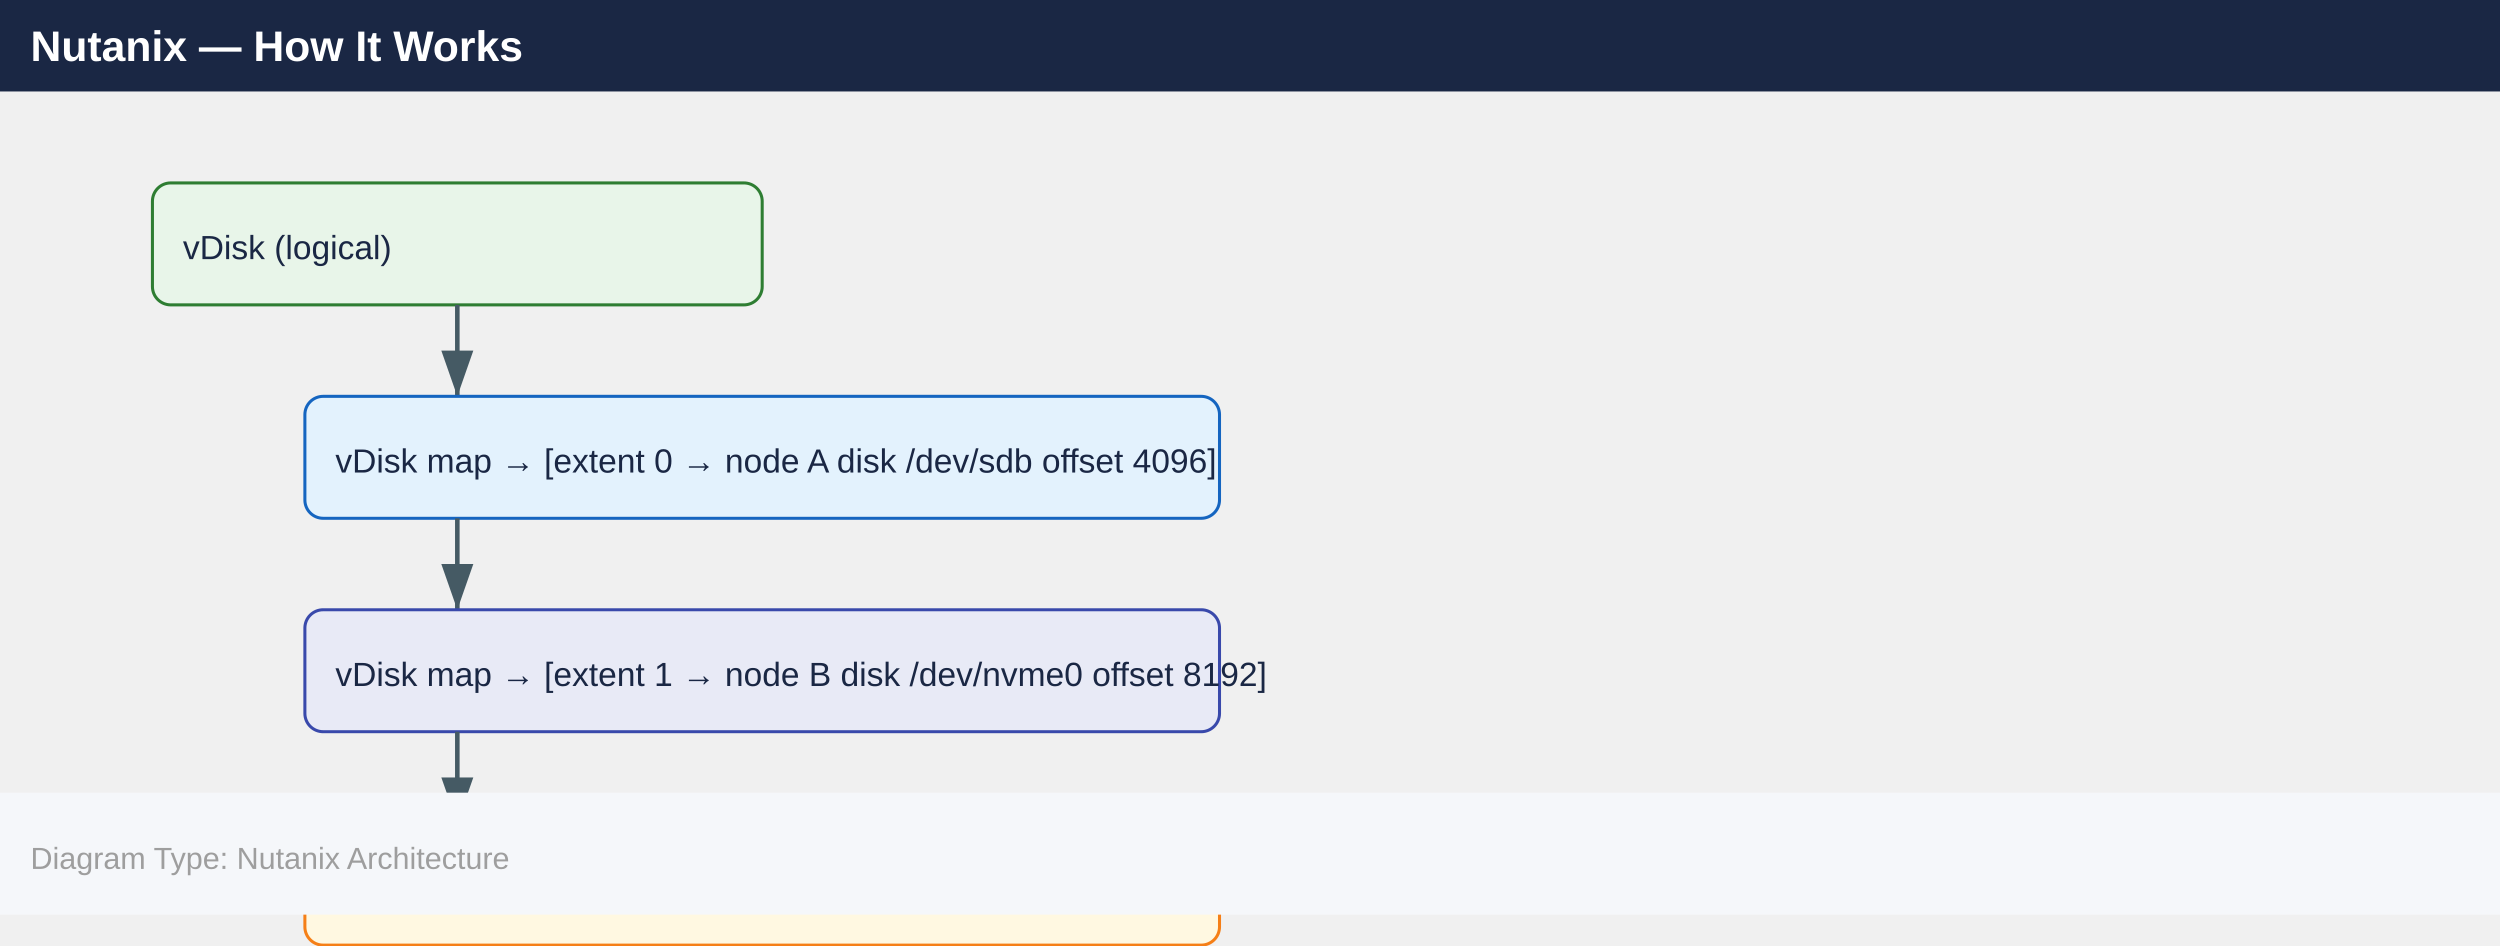
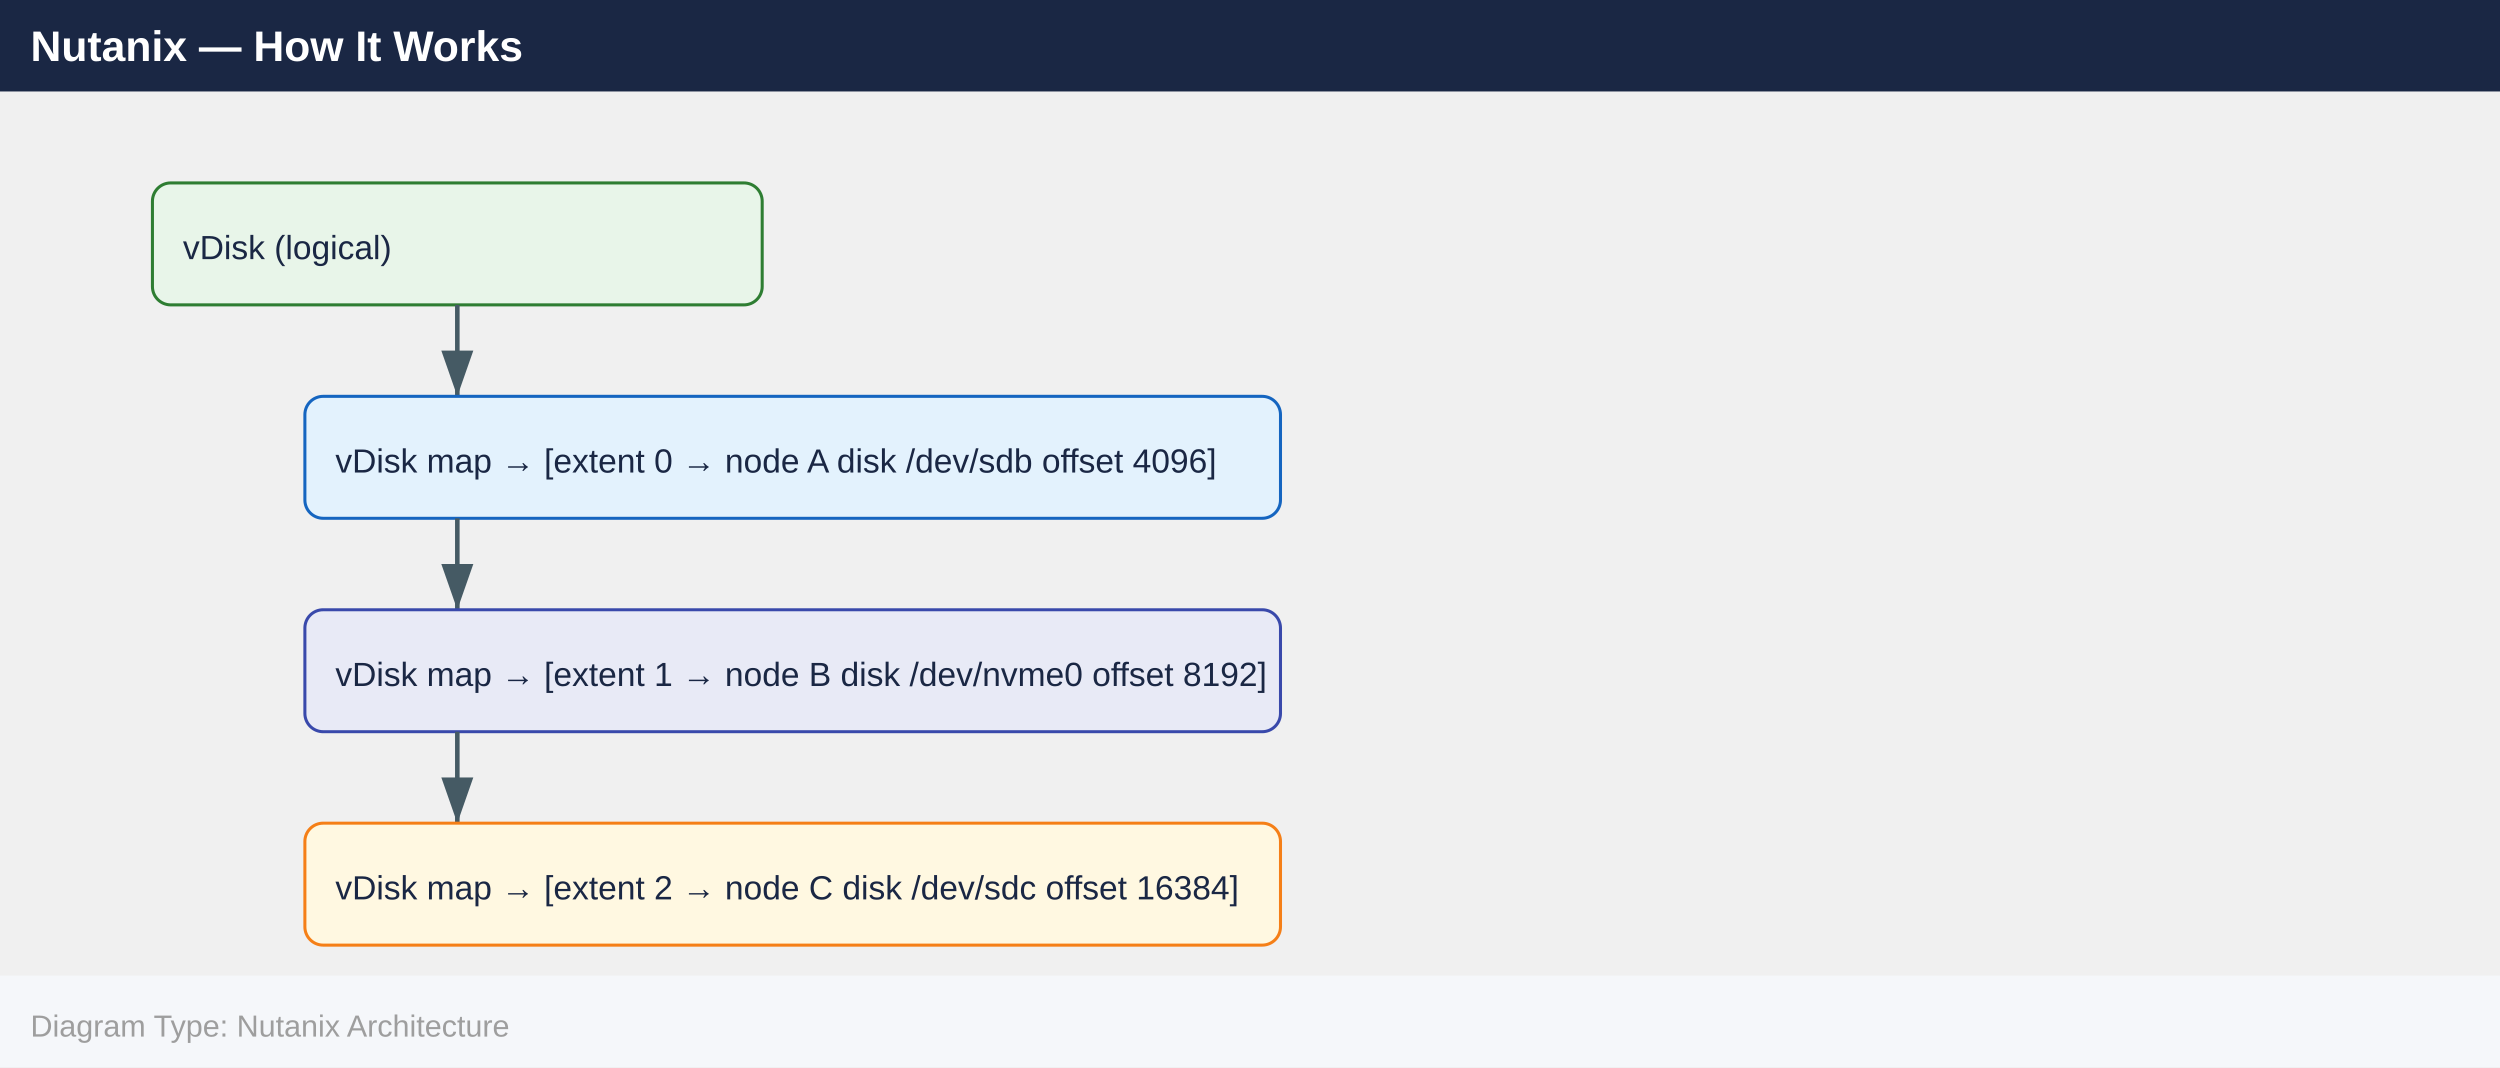
- <svg xmlns="http://www.w3.org/2000/svg" width="820" height="310" viewBox="0 0 820 310">
+ <svg xmlns="http://www.w3.org/2000/svg" width="820" height="350" viewBox="0 0 820 350">
  <defs>
    <marker id="arrowhead" markerWidth="10" markerHeight="7" refX="10" refY="3.5" orient="auto">
      <polygon points="0 0, 10 3.5, 0 7" fill="#455a64" />
    </marker>
  </defs>
  <rect x="0" y="0" width="820" height="30" fill="#1a2744" />
  <text x="10" y="20" font-family="Arial,Helvetica,sans-serif" font-size="14" font-weight="bold" fill="#ffffff">Nutanix — How It Works</text>
  <rect x="50" y="60" width="200" height="40" rx="6" fill="#e8f5e9" stroke="#2e7d32" />
  <text x="60" y="85" font-family="Arial,Helvetica,sans-serif" font-size="11" fill="#1a2744">vDisk (logical)</text>
  <line x1="150" y1="100" x2="150" y2="130" stroke="#455a64" stroke-width="1.5" marker-end="url(#arrowhead)" />
-   <rect x="100" y="130" width="300" height="40" rx="6" fill="#e3f2fd" stroke="#1565c0" />
+   <rect x="100" y="130" width="320" height="40" rx="6" fill="#e3f2fd" stroke="#1565c0" />
  <text x="110" y="155" font-family="Arial,Helvetica,sans-serif" font-size="11" fill="#1a2744">vDisk map → [extent 0 → node A disk /dev/sdb offset 4096]</text>
  <line x1="150" y1="170" x2="150" y2="200" stroke="#455a64" stroke-width="1.5" marker-end="url(#arrowhead)" />
-   <rect x="100" y="200" width="300" height="40" rx="6" fill="#e8eaf6" stroke="#3949ab" />
+   <rect x="100" y="200" width="320" height="40" rx="6" fill="#e8eaf6" stroke="#3949ab" />
  <text x="110" y="225" font-family="Arial,Helvetica,sans-serif" font-size="11" fill="#1a2744">vDisk map → [extent 1 → node B disk /dev/nvme0 offset 8192]</text>
  <line x1="150" y1="240" x2="150" y2="270" stroke="#455a64" stroke-width="1.5" marker-end="url(#arrowhead)" />
-   <rect x="100" y="270" width="300" height="40" rx="6" fill="#fff8e1" stroke="#f57f17" />
+   <rect x="100" y="270" width="320" height="40" rx="6" fill="#fff8e1" stroke="#f57f17" />
  <text x="110" y="295" font-family="Arial,Helvetica,sans-serif" font-size="11" fill="#1a2744">vDisk map → [extent 2 → node C disk /dev/sdc offset 16384]</text>
-   <rect x="0" y="260" width="820" height="40" fill="#f5f7fa" />
-   <text x="10" y="285" font-family="Arial,Helvetica,sans-serif" font-size="10" fill="#9e9e9e">Diagram Type: Nutanix Architecture</text>
+   <rect x="0" y="320" width="820" height="30" fill="#f5f7fa" />
+   <text x="10" y="340" font-family="Arial,Helvetica,sans-serif" font-size="10" fill="#9e9e9e">Diagram Type: Nutanix Architecture</text>
</svg>
